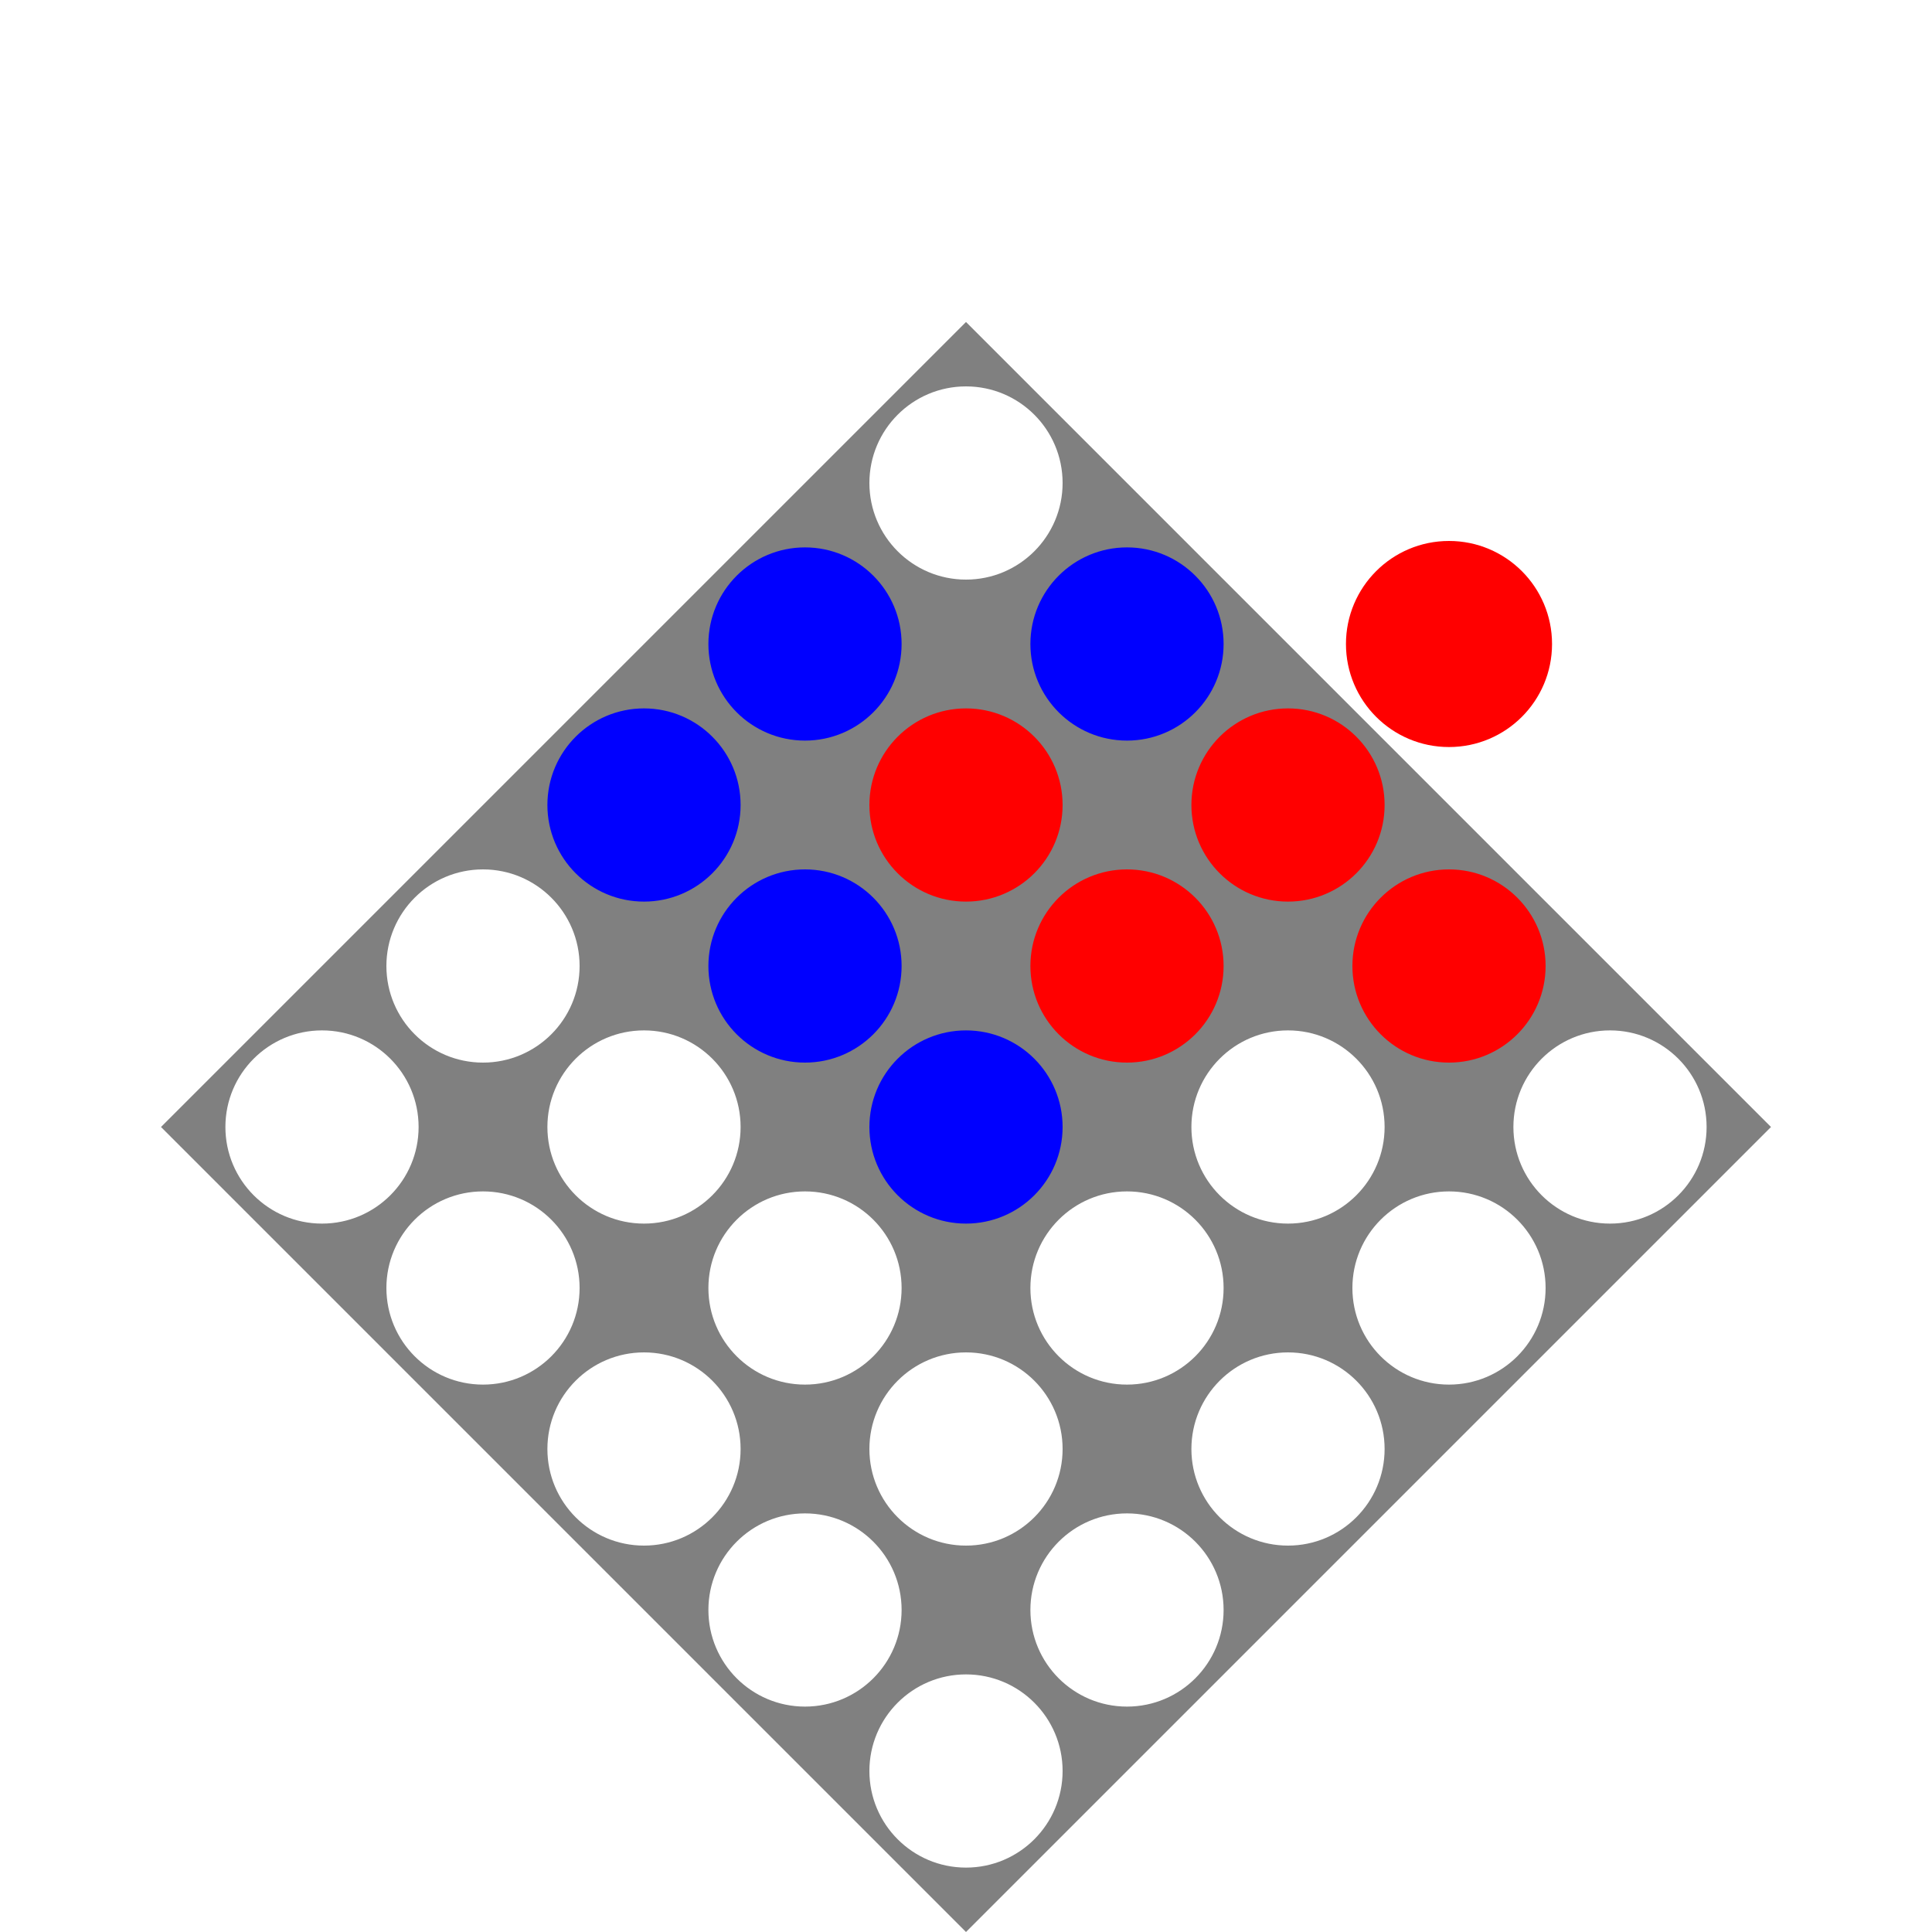
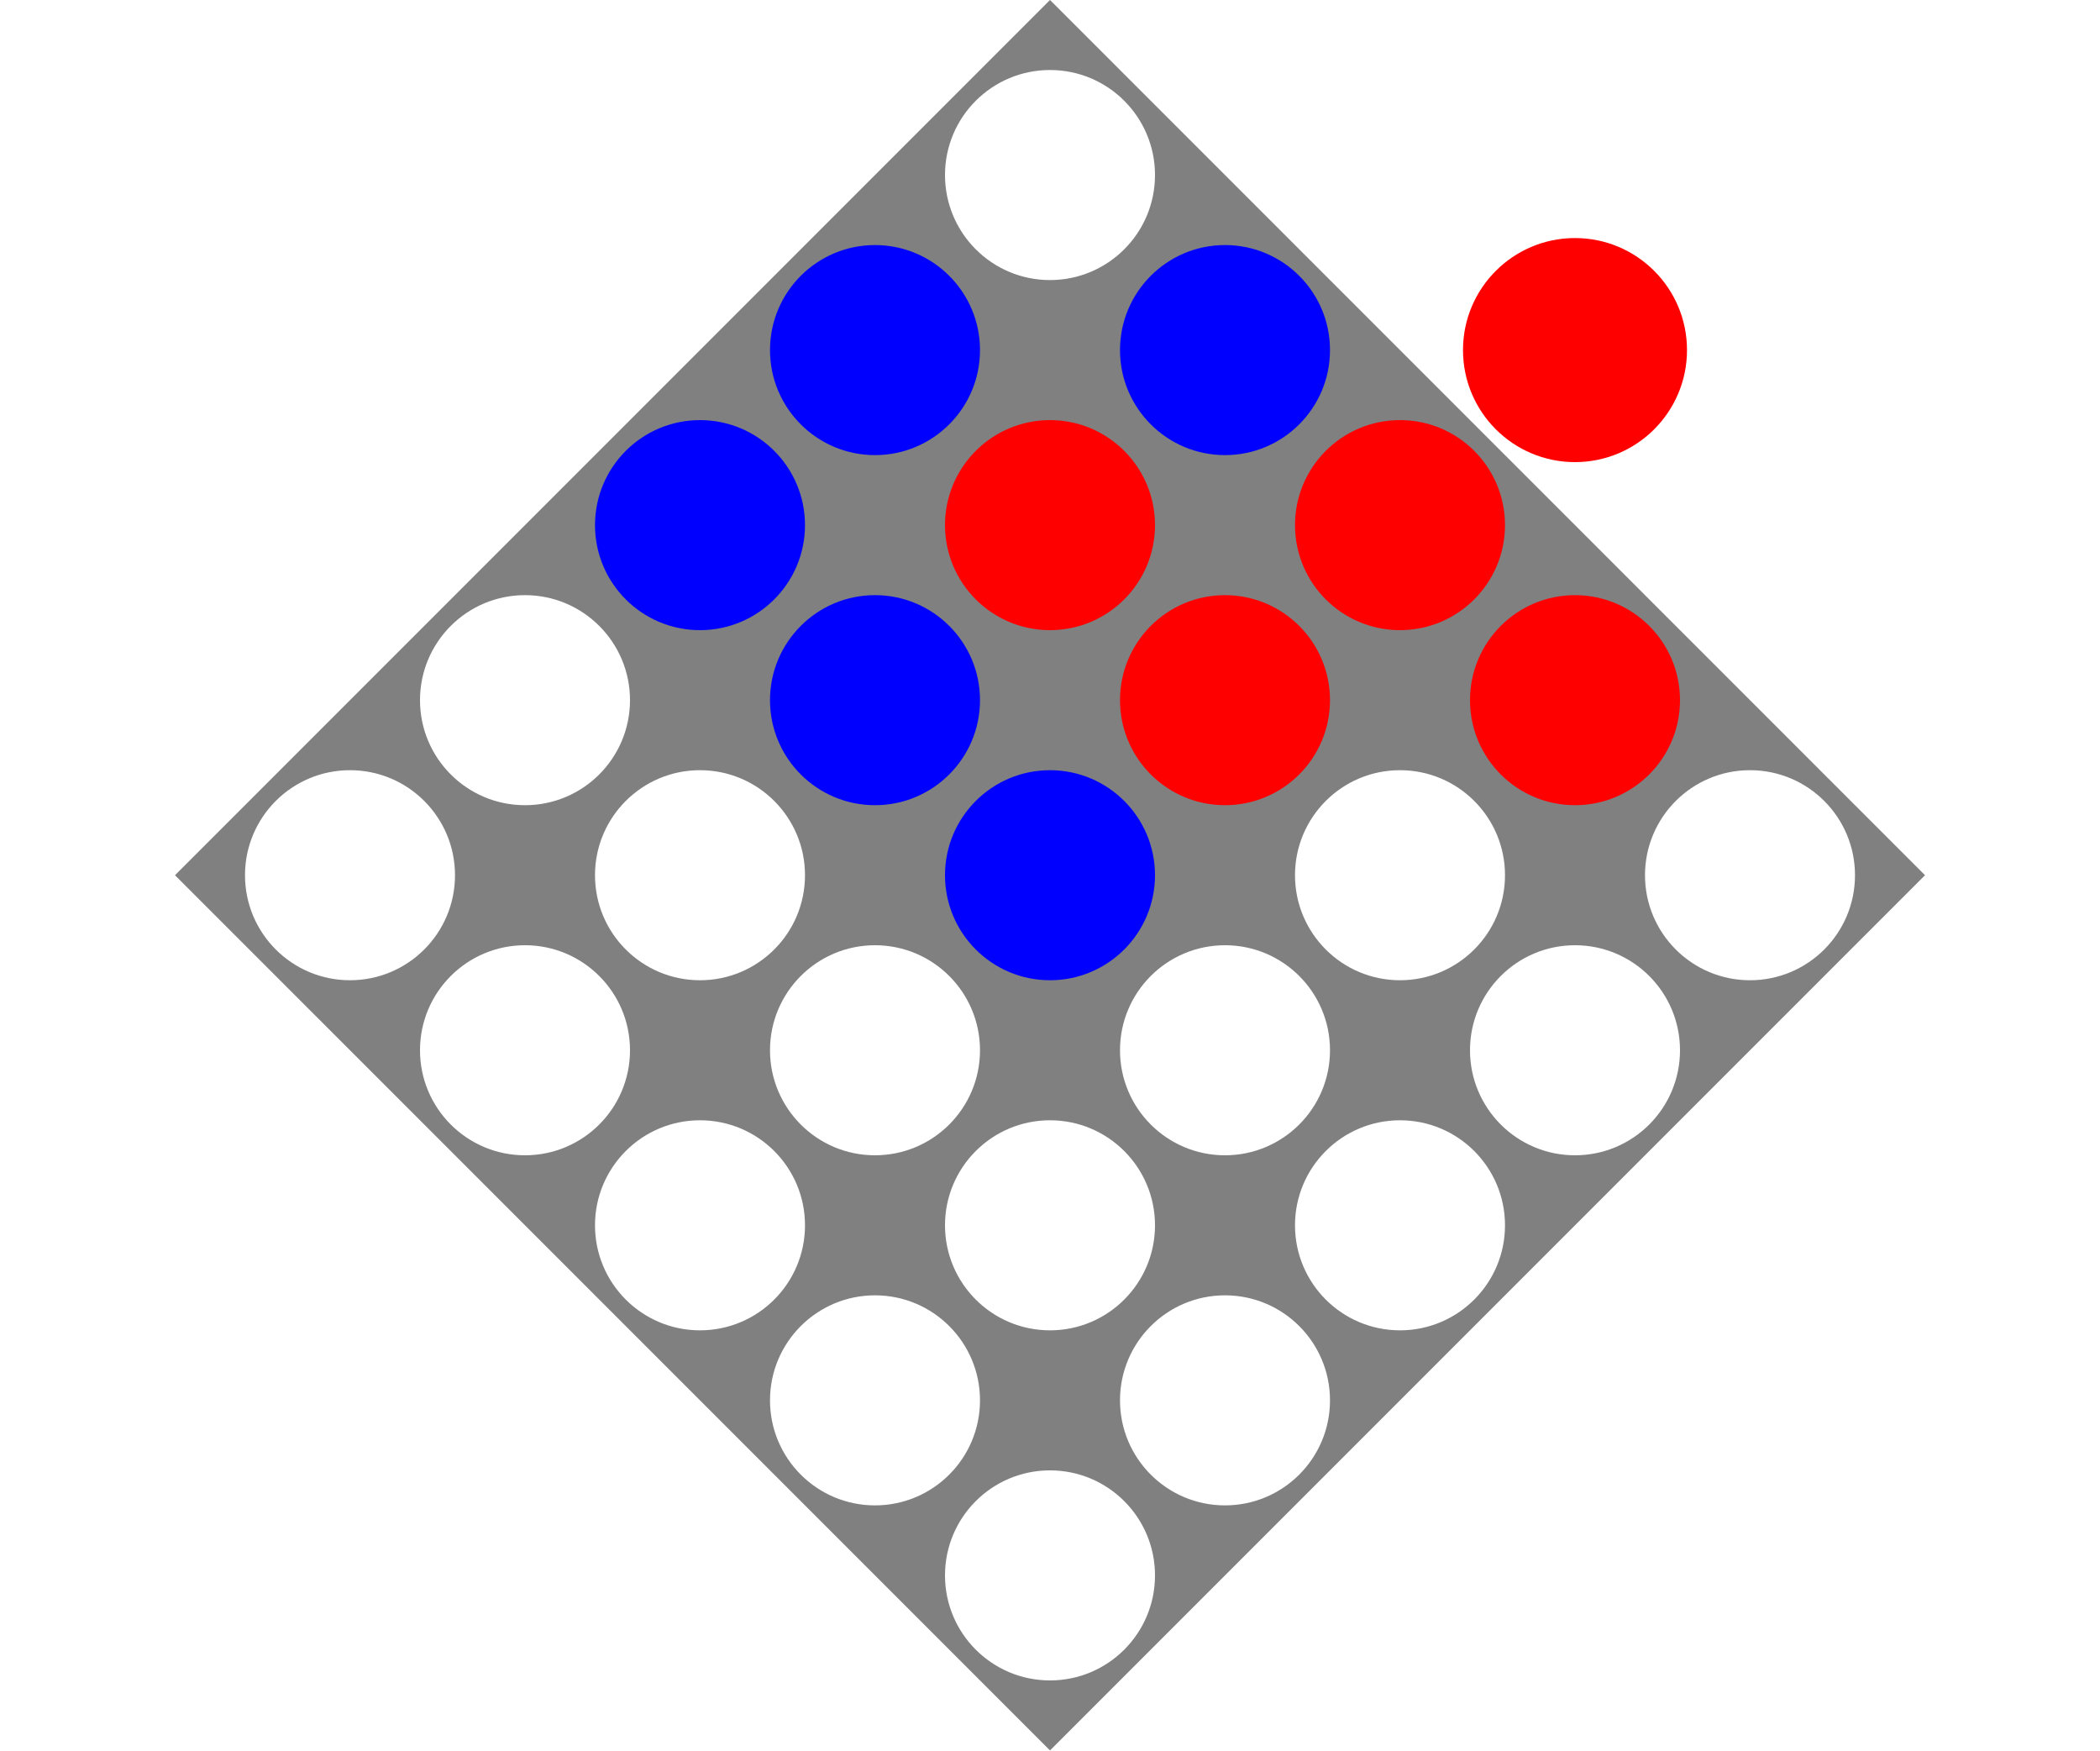
- <svg xmlns="http://www.w3.org/2000/svg" version="1.1" viewBox="0 0 300 300">
+ <svg xmlns="http://www.w3.org/2000/svg" version="1.1" viewBox="0 50 300 250">
  <defs>
    <circle id="b" r="16" fill="#00f" />
    <circle id="r" r="16" fill="#f00" />
  </defs>
  <use href="#b" x="125" y="100" />
  <use href="#b" x="100" y="125" />
  <use href="#b" x="125" y="150" />
  <use href="#b" x="175" y="100" />
  <use href="#r" x="150" y="125" />
  <use href="#r" x="225" y="150" />
  <g>
    <use href="#r" x="200" y="125" />
    <use href="#r" x="175" y="150" />
    <use href="#b" x="150" y="175" />
    <animateTransform attributeName="transform" attributeType="XML" type="translate" values="0 0;0 0;-25 25;-25 25" keyTimes="0;0.3;0.4;1" dur="7s" repeatCount="indefinite" />
  </g>
  <use href="#r" x="225" y="100">
    <animate attributeName="opacity" values="0;0;1;1" keyTimes="0;0.2;0.3;1" dur="7s" repeatCount="indefinite" />
    <animateTransform attributeName="transform" attributeType="XML" type="translate" values="0 0;0 0;-25 25;-25 25" keyTimes="0;0.3;0.4;1" dur="7s" repeatCount="indefinite" />
  </use>
  <path fill="gray" fill-rule="evenodd" d="M150 50L275 175L150 300L25 175ZM135 275 a 15,15 0 1,0 30,0 a 15,15 0 1,0 -30,0M160 250 a 15,15 0 1,0 30,0 a 15,15 0 1,0 -30,0M185 225 a 15,15 0 1,0 30,0 a 15,15 0 1,0 -30,0M210 200 a 15,15 0 1,0 30,0 a 15,15 0 1,0 -30,0M235 175 a 15,15 0 1,0 30,0 a 15,15 0 1,0 -30,0M110 250 a 15,15 0 1,0 30,0 a 15,15 0 1,0 -30,0M135 225 a 15,15 0 1,0 30,0 a 15,15 0 1,0 -30,0M160 200 a 15,15 0 1,0 30,0 a 15,15 0 1,0 -30,0M185 175 a 15,15 0 1,0 30,0 a 15,15 0 1,0 -30,0M210 150 a 15,15 0 1,0 30,0 a 15,15 0 1,0 -30,0M85 225 a 15,15 0 1,0 30,0 a 15,15 0 1,0 -30,0M110 200 a 15,15 0 1,0 30,0 a 15,15 0 1,0 -30,0M135 175 a 15,15 0 1,0 30,0 a 15,15 0 1,0 -30,0M160 150 a 15,15 0 1,0 30,0 a 15,15 0 1,0 -30,0M185 125 a 15,15 0 1,0 30,0 a 15,15 0 1,0 -30,0M60 200 a 15,15 0 1,0 30,0 a 15,15 0 1,0 -30,0M85 175 a 15,15 0 1,0 30,0 a 15,15 0 1,0 -30,0M110 150 a 15,15 0 1,0 30,0 a 15,15 0 1,0 -30,0M135 125 a 15,15 0 1,0 30,0 a 15,15 0 1,0 -30,0M160 100 a 15,15 0 1,0 30,0 a 15,15 0 1,0 -30,0M35 175 a 15,15 0 1,0 30,0 a 15,15 0 1,0 -30,0M60 150 a 15,15 0 1,0 30,0 a 15,15 0 1,0 -30,0M85 125 a 15,15 0 1,0 30,0 a 15,15 0 1,0 -30,0M110 100 a 15,15 0 1,0 30,0 a 15,15 0 1,0 -30,0M135 75 a 15,15 0 1,0 30,0 a 15,15 0 1,0 -30,0" />
</svg>
